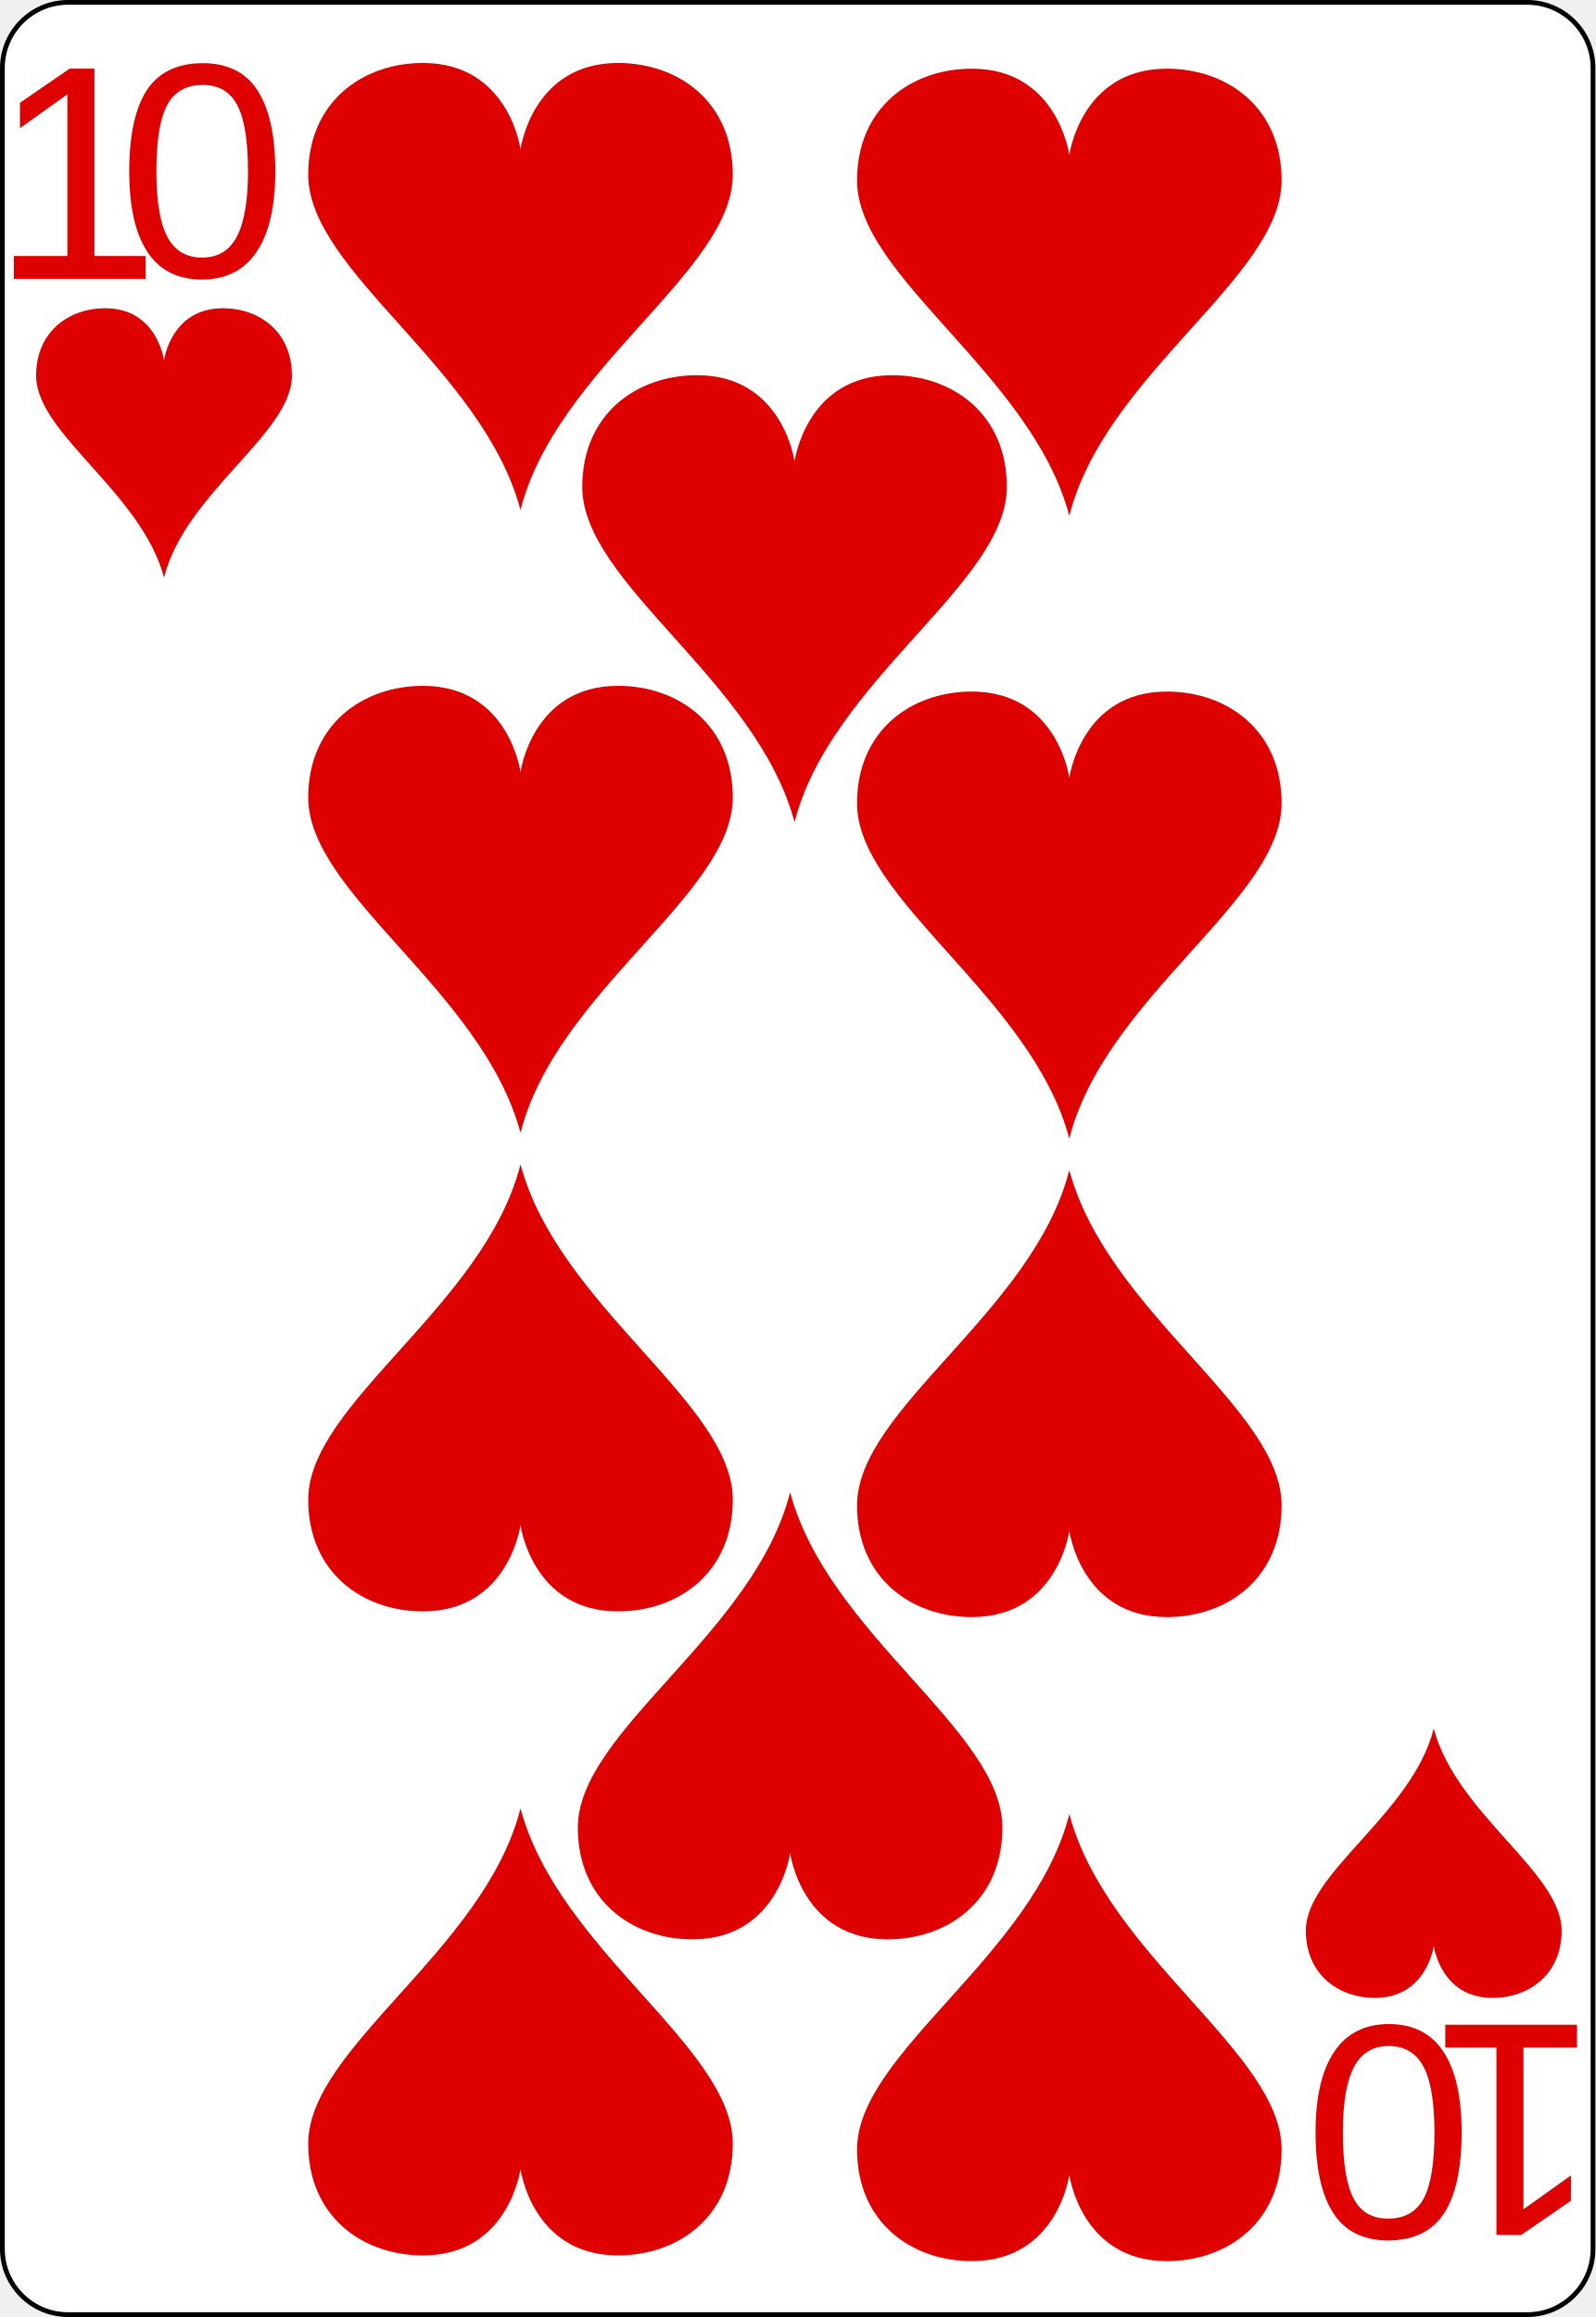
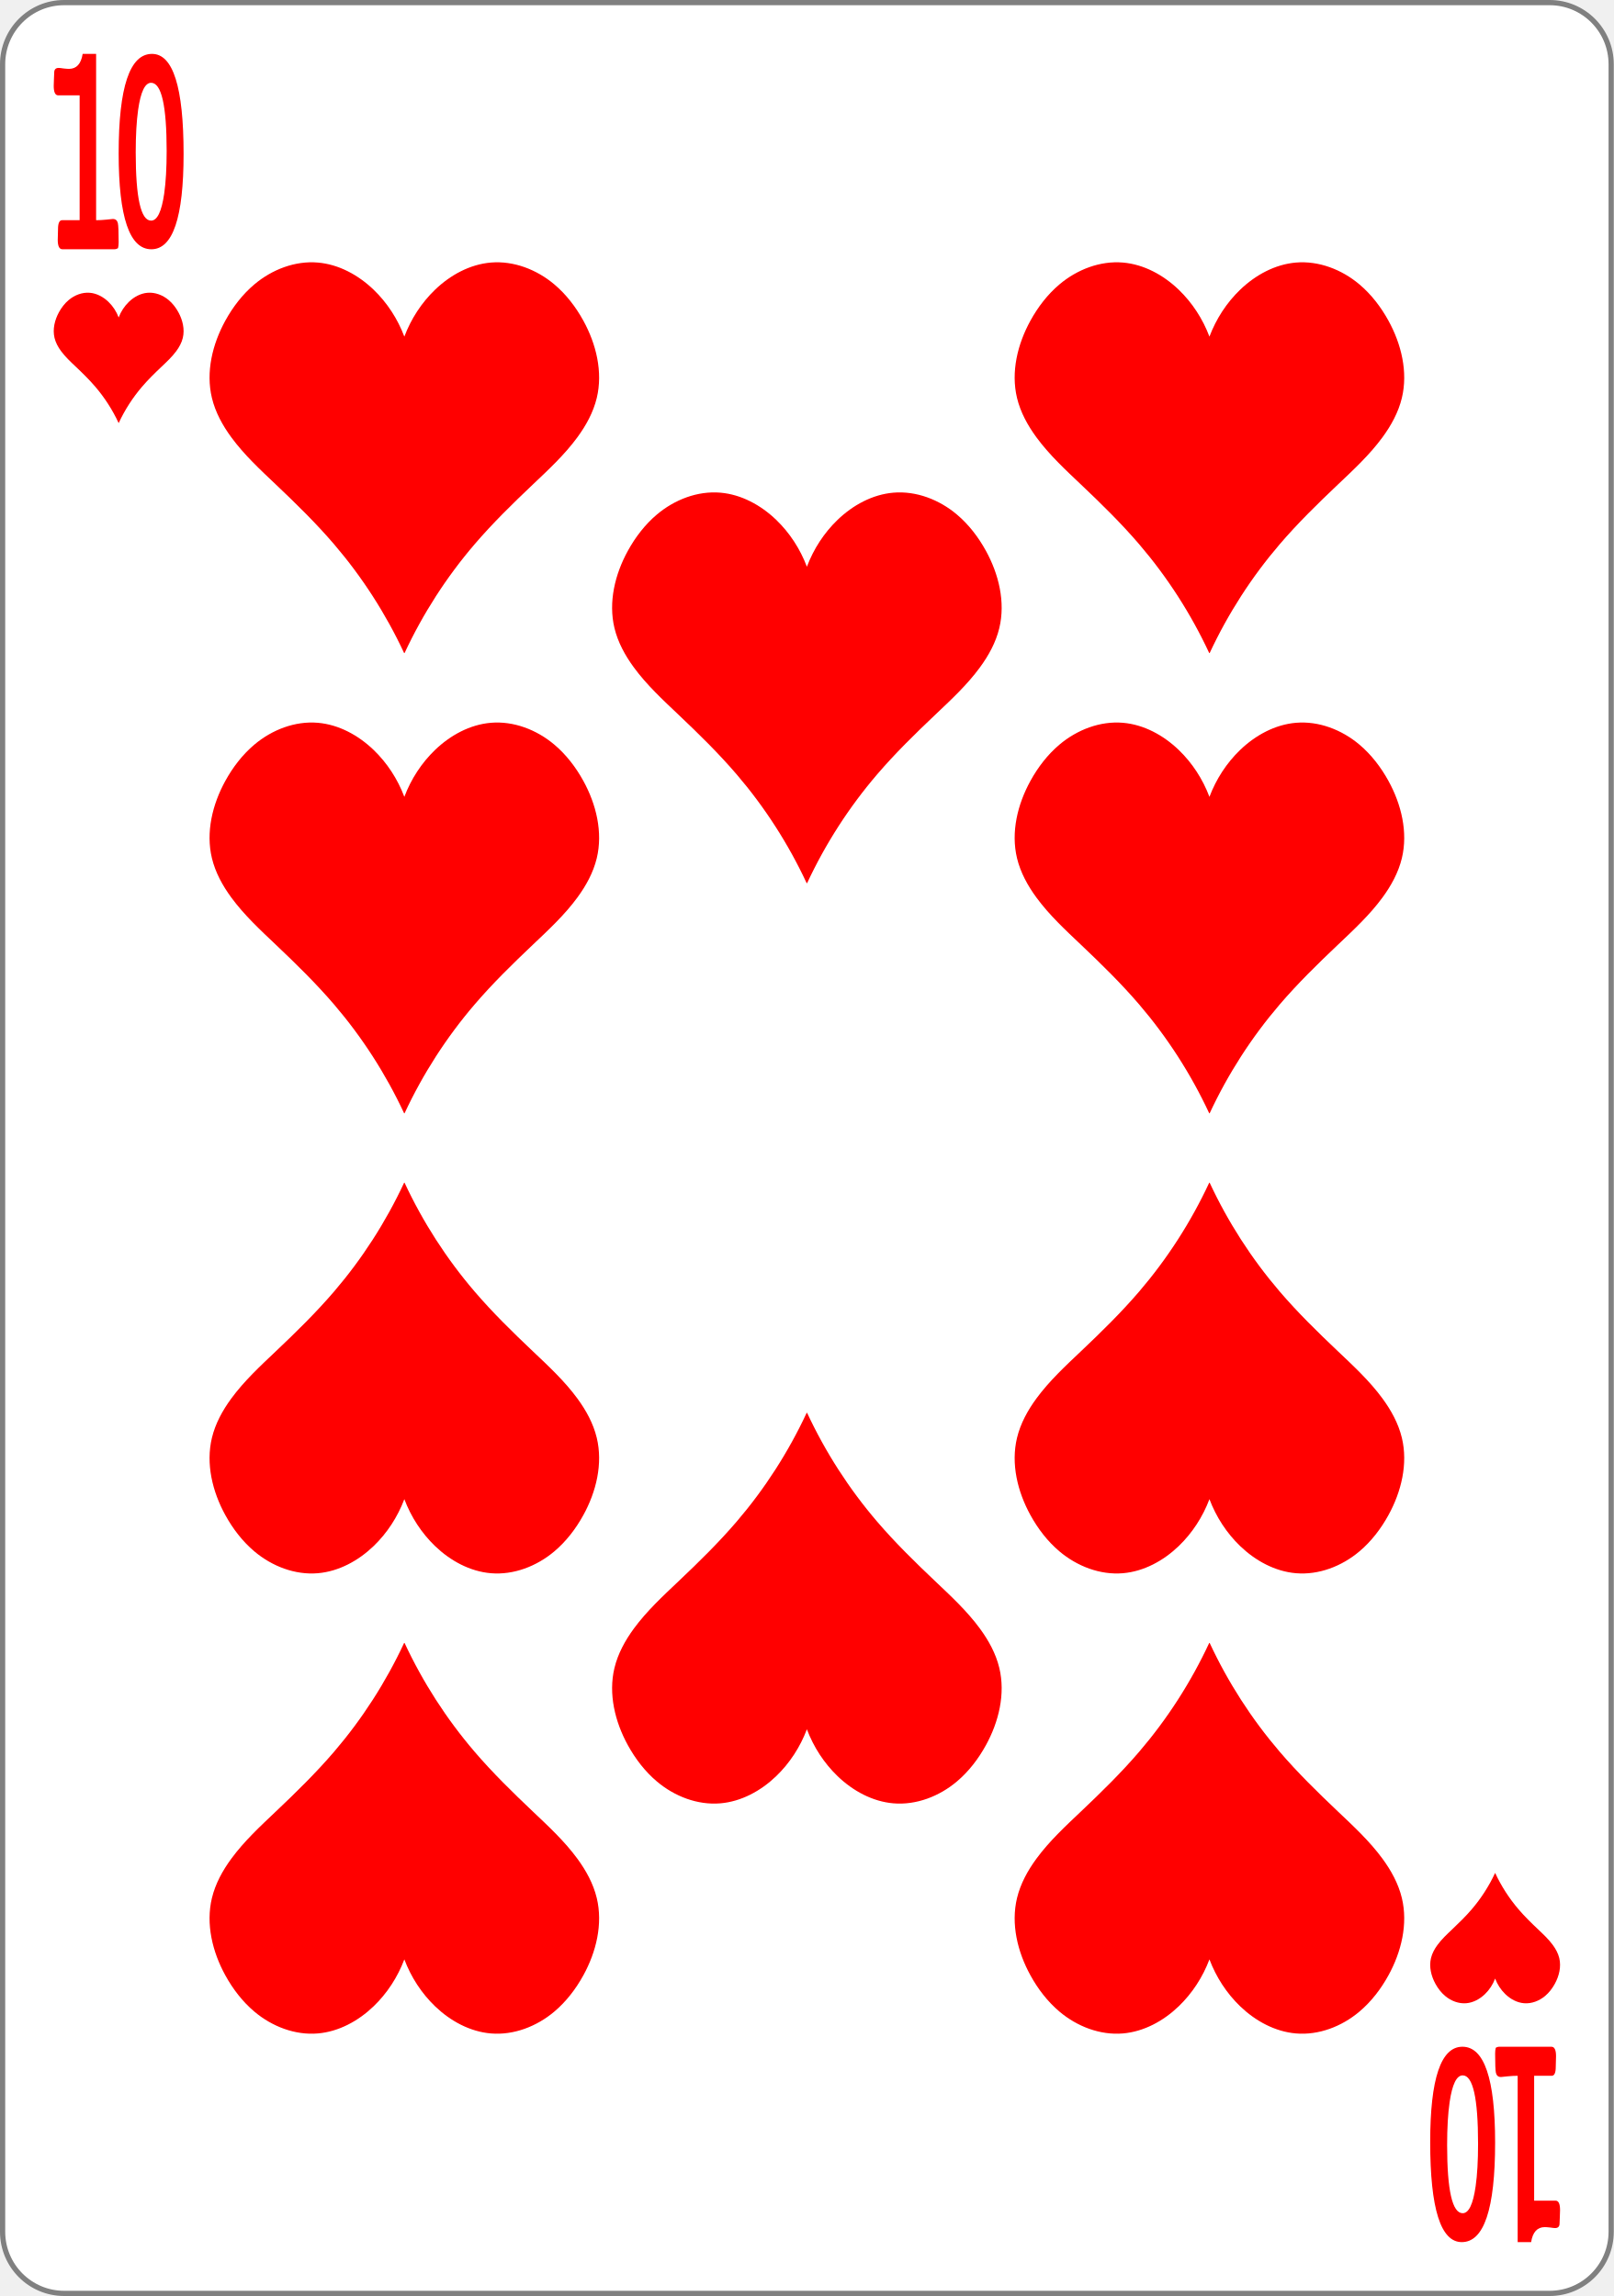
- <svg xmlns="http://www.w3.org/2000/svg" xmlns:xlink="http://www.w3.org/1999/xlink" width="167.087pt" height="242.667pt" viewBox="0 0 167.087 242.667" xml:space="preserve" id="svg2" version="1.1">
-   <defs id="defs41">
-     <radialGradient xlink:href="#linearGradient3773" id="radialGradient3781" cx="-0.158" cy="-8.835" fx="-0.158" fy="-8.835" r="8" gradientTransform="matrix(-1.584269,-0.02349808,0.03071979,-2.477574,-0.2485638,-26.71351)" gradientUnits="userSpaceOnUse" />
-     <linearGradient id="linearGradient3773">
-       <stop style="stop-color:#000000;stop-opacity:1;" offset="0" id="stop3775" />
-       <stop style="stop-color:#000000;stop-opacity:0.649;" offset="1" id="stop3777" />
-     </linearGradient>
-     <radialGradient xlink:href="#linearGradient3773" id="radialGradient3957" cx="-0.158" cy="-8.835" fx="-0.158" fy="-8.835" r="8" gradientTransform="matrix(-1.584269,-0.02349808,0.03071979,-2.477574,-0.2485638,-26.71351)" gradientUnits="userSpaceOnUse" />
-     <linearGradient id="linearGradient3959">
-       <stop style="stop-color:#000000;stop-opacity:1;" offset="0" id="stop3961" />
-       <stop style="stop-color:#000000;stop-opacity:0.649;" offset="1" id="stop3963" />
-     </linearGradient>
-     <radialGradient r="81.903" fy="509.476" fx="168.025" cy="509.476" cx="168.025" gradientTransform="matrix(1.25656,-0.7774064,0.3366382,0.5361257,-221.2021,359.2426)" gradientUnits="userSpaceOnUse" id="radialGradient3975" xlink:href="#linearGradient3784-4" />
-     <linearGradient id="linearGradient3784-4">
-       <stop style="stop-color:#ffffff;stop-opacity:0.435;" offset="0" id="stop3786-8" />
-       <stop style="stop-color:#000000;stop-opacity:0;" offset="1" id="stop3788-6" />
-     </linearGradient>
-     <radialGradient xlink:href="#linearGradient3784-4-5" id="radialGradient3929" gradientUnits="userSpaceOnUse" gradientTransform="matrix(1.25656,-0.7774064,0.3366382,0.5361257,-221.2021,359.2426)" cx="168.025" cy="509.476" fx="168.025" fy="509.476" r="81.903" />
-     <linearGradient id="linearGradient3784-4-5">
-       <stop style="stop-color:#ffffff;stop-opacity:0.489;" offset="0" id="stop3786-8-0" />
-       <stop style="stop-color:#000000;stop-opacity:0;" offset="1" id="stop3788-6-3" />
-     </linearGradient>
-     <radialGradient xlink:href="#linearGradient3784-4-1" id="radialGradient3927" gradientUnits="userSpaceOnUse" gradientTransform="matrix(1.25656,-0.7774064,0.3366382,0.5361257,-221.2021,359.2426)" cx="168.025" cy="509.476" fx="168.025" fy="509.476" r="81.903" />
-     <linearGradient id="linearGradient3784-4-1">
-       <stop style="stop-color:#ffffff;stop-opacity:0.237;" offset="0" id="stop3786-8-03" />
-       <stop style="stop-color:#000000;stop-opacity:0;" offset="1" id="stop3788-6-6" />
-     </linearGradient>
-     <radialGradient xlink:href="#linearGradient3768" id="radialGradient3776" cx="-0.206" cy="-4.579" fx="-0.206" fy="-4.579" r="8" gradientTransform="matrix(-1,0,0,-1.720176,-0.4120407,-13.02719)" gradientUnits="userSpaceOnUse" />
-     <linearGradient id="linearGradient3768">
-       <stop style="stop-color:#df0000;stop-opacity:1;" offset="0" id="stop3770" />
-       <stop style="stop-color:#df0000;stop-opacity:0.672;" offset="1" id="stop3772" />
-     </linearGradient>
-     <radialGradient r="81.903" fy="511.223" fx="171.487" cy="511.223" cx="171.487" gradientTransform="matrix(1.152989,-0.6739155,0.3948202,0.6754904,-233.6326,270.4008)" gradientUnits="userSpaceOnUse" id="radialGradient4013" xlink:href="#linearGradient3784-4-6" />
-     <linearGradient id="linearGradient3784-4-6">
-       <stop style="stop-color:#ffffff;stop-opacity:0.313;" offset="0" id="stop3786-8-8" />
-       <stop style="stop-color:#000000;stop-opacity:0;" offset="1" id="stop3788-6-8" />
-     </linearGradient>
-     <radialGradient r="81.903" fy="492.632" fx="159.354" cy="492.632" cx="159.354" gradientTransform="matrix(1.089478,-0.715138,0.4464527,0.6562658,-244.9333,290.9185)" gradientUnits="userSpaceOnUse" id="radialGradient4013-8" xlink:href="#linearGradient3784-4-2" />
-     <linearGradient id="linearGradient3784-4-2">
-       <stop style="stop-color:#ffffff;stop-opacity:0.29;" offset="0" id="stop3786-8-1" />
-       <stop style="stop-color:#000000;stop-opacity:0;" offset="1" id="stop3788-6-5" />
-     </linearGradient>
-     <radialGradient r="81.903" fy="492.632" fx="159.354" cy="492.632" cx="159.354" gradientTransform="matrix(1.089478,-0.715138,0.4464527,0.6562658,-244.9333,290.9185)" gradientUnits="userSpaceOnUse" id="radialGradient3073" xlink:href="#linearGradient3784-4-2" />
-   </defs>
-   <g id="Layer_x0020_1" style="fill-rule:nonzero;clip-rule:nonzero;stroke:#000000;stroke-miterlimit:4;">
-     <path style="fill:#FFFFFF;stroke-width:0.5;" d="M166.837,235.548c0,3.777-3.087,6.869-6.871,6.869H7.111c-3.775,0-6.861-3.092-6.861-6.869V7.12C0.25,3.343,3.336,0.25,7.111,0.25h152.855    c3.784,0,6.871,3.093,6.871,6.87v228.428z" id="path5" />
-     <g style="stroke:none;" id="g7">
-       <g id="g9">
- 				
- 			</g>
-     </g>
-     <g id="g15">
- 			
- 		</g>
-     <g id="g19">
- 			
- 		</g>
-     <g style="stroke:none;" id="g23">
-       <g id="g25">
- 				
- 			</g>
-     </g>
-     <g style="stroke:none;" id="g31">
-       <g id="g33">
- 				
- 			</g>
+ <svg xmlns="http://www.w3.org/2000/svg" width="234" height="333" id="svg2" version="1.1">
+   <defs id="defs4" />
+   <g id="layer1" transform="translate(0,-719.3622)">
+     <g id="g935">
+       <rect rx="8.919" ry="8.946" y="719.74" x="0.378" height="332.244" width="233.244" id="rect4266" style="fill:#ffffff;fill-opacity:1;stroke:#808080;stroke-width:0.756;stroke-linecap:butt;stroke-linejoin:miter;stroke-miterlimit:4;stroke-dasharray:none;stroke-opacity:1" />
+       <g transform="matrix(0.07348588,0,0,0.07370838,-248.0173,933.6006)" id="g4233" style="fill:none;stroke:#000000;stroke-width:3.181;stroke-opacity:1" />
+       <g clip-path="none" style="fill:none;stroke:#000000;stroke-width:3.181;stroke-opacity:1" id="g4211" transform="matrix(0.07348588,0,0,0.07370838,-248.0173,933.6006)" />
+       <g transform="matrix(0.07348588,0,0,0.07370838,-248.0173,933.6006)" id="g4227" style="fill:none;stroke:#000000;stroke-width:3.181;stroke-opacity:1" />
+       <g id="text3216-7" style="font-style:normal;font-variant:normal;font-weight:bold;font-stretch:normal;font-size:3.772px;line-height:0%;font-family:'Levenim MT';-inkscape-font-specification:'Sans Bold';letter-spacing:0px;word-spacing:0px;fill:#ff0000;fill-opacity:1;stroke:none;stroke-width:1" transform="scale(0.7218475,1.385334)" aria-label="1">
+         <path id="path902" style="font-size:28.97px;line-height:1.25;stroke-width:1" d="m 23.835,544.63 q 0,0.354 -0.127,0.622 -0.339,0.113 -0.736,0.113 H 12.533 q -0.934,0 -0.934,-0.99 0,-0.17 0.028,-0.538 0.028,-0.382 0.028,-0.58 0,-0.934 0.82,-0.934 h 3.522 v -13.071 h -4.3 q -0.905,0 -0.905,-0.99 0,-0.212 0.042,-0.679 0.057,-0.481 0.057,-0.721 0,-0.481 0.905,-0.481 0.255,0 0.962,0.057 0.707,0.042 1.103,0.042 2.263,0 2.744,-1.57 h 2.702 v 17.413 q 0.948,0 2.037,-0.057 1.103,-0.071 1.316,-0.071 0.82,0 1.018,0.439 0.156,0.382 0.156,1.995 z" />
+       </g>
+       <g id="text3990-14" style="font-style:normal;font-variant:normal;font-weight:bold;font-stretch:normal;font-size:3.772px;line-height:0%;font-family:'Levenim MT';-inkscape-font-specification:'Sans Bold';letter-spacing:0px;word-spacing:0px;fill:#ff0000;fill-opacity:1;stroke:none;stroke-width:1" transform="scale(0.6991885,1.43023)" aria-label="0">
+         <path id="path899" style="font-size:27.659px;line-height:1.25;stroke-width:1" d="m 38.073,518.577 q 0,9.67 -6.685,9.67 -6.78,0 -6.78,-9.724 0,-10.089 6.915,-10.089 6.55,0 6.55,10.143 z m -3.511,-0.284 q 0,-6.928 -3.228,-6.928 -1.891,0 -2.688,2.742 -0.5,1.729 -0.5,4.308 0,6.928 3.187,6.928 1.904,0 2.715,-2.728 0.513,-1.756 0.513,-4.322 z" />
+       </g>
+       <g id="text3216-7-2" style="font-style:normal;font-variant:normal;font-weight:bold;font-stretch:normal;font-size:3.772px;line-height:0%;font-family:'Levenim MT';-inkscape-font-specification:'Sans Bold';letter-spacing:0px;word-spacing:0px;fill:#ff0000;fill-opacity:1;stroke:none;stroke-width:1" transform="scale(-0.7218475,-1.385334)" aria-label="1">
+         <path id="path908" style="font-size:28.97px;line-height:1.25;stroke-width:1" d="m -300.333,-734.284 q 0,0.354 -0.127,0.622 -0.34,0.113 -0.736,0.113 h -10.44 q -0.934,0 -0.934,-0.99 0,-0.17 0.028,-0.538 0.028,-0.382 0.028,-0.58 0,-0.934 0.82,-0.934 h 3.522 v -13.071 h -4.3 q -0.905,0 -0.905,-0.99 0,-0.212 0.042,-0.679 0.057,-0.481 0.057,-0.721 0,-0.481 0.905,-0.481 0.255,0 0.962,0.057 0.707,0.042 1.103,0.042 2.263,0 2.744,-1.57 h 2.702 v 17.413 q 0.948,0 2.037,-0.057 1.103,-0.071 1.316,-0.071 0.82,0 1.018,0.439 0.156,0.382 0.156,1.995 z" />
+       </g>
+       <g id="text3990-14-6" style="font-style:normal;font-variant:normal;font-weight:bold;font-stretch:normal;font-size:3.772px;line-height:0%;font-family:'Levenim MT';-inkscape-font-specification:'Sans Bold';letter-spacing:0px;word-spacing:0px;fill:#ff0000;fill-opacity:1;stroke:none;stroke-width:1" transform="scale(-0.6991885,-1.43023)" aria-label="0">
+         <path id="path905" style="font-size:27.659px;line-height:1.25;stroke-width:1" d="m -296.601,-720.192 q 0,9.67 -6.685,9.67 -6.78,0 -6.78,-9.724 0,-10.089 6.915,-10.089 6.55,0 6.55,10.143 z m -3.511,-0.284 q 0,-6.928 -3.228,-6.928 -1.891,0 -2.688,2.742 -0.5,1.729 -0.5,4.308 0,6.928 3.187,6.928 1.904,0 2.715,-2.728 0.513,-1.756 0.513,-4.322 z" />
+       </g>
+       <path id="path3940-9" d="m 58.597,814.076 c -2.653,-5.696 -6.078,-11.018 -10.147,-15.769 -2.624,-3.064 -5.509,-5.885 -8.431,-8.655 -2.283,-2.164 -4.606,-4.316 -6.474,-6.859 -1.262,-1.718 -2.315,-3.63 -2.817,-5.713 -0.909,-3.774 0.08,-7.82 1.945,-11.21 1.092,-1.985 2.49,-3.811 4.211,-5.263 2.557,-2.157 5.894,-3.446 9.203,-3.165 3.035,0.258 5.872,1.808 8.087,3.936 1.96,1.884 3.486,4.232 4.456,6.805 0.97,-2.573 2.496,-4.921 4.456,-6.805 2.214,-2.128 5.052,-3.678 8.087,-3.936 3.309,-0.281 6.646,1.008 9.203,3.165 1.721,1.452 3.119,3.277 4.211,5.263 1.865,3.39 2.853,7.436 1.945,11.21 -0.502,2.084 -1.555,3.995 -2.817,5.713 -1.868,2.543 -4.191,4.695 -6.474,6.859 -2.922,2.77 -5.807,5.591 -8.431,8.655 -4.069,4.751 -7.494,10.074 -10.147,15.769" style="fill:#ff0000;fill-opacity:1;stroke:none;stroke-width:1" />
+       <path id="path3940-9-3" d="m 58.597,880.825 c -2.653,-5.696 -6.078,-11.018 -10.147,-15.769 -2.624,-3.064 -5.509,-5.885 -8.431,-8.655 -2.283,-2.164 -4.606,-4.316 -6.474,-6.859 -1.262,-1.718 -2.315,-3.63 -2.817,-5.713 -0.909,-3.774 0.08,-7.82 1.945,-11.21 1.092,-1.985 2.49,-3.811 4.211,-5.263 2.557,-2.157 5.894,-3.446 9.203,-3.165 3.035,0.258 5.872,1.808 8.087,3.936 1.96,1.884 3.486,4.232 4.456,6.805 0.97,-2.573 2.496,-4.921 4.456,-6.805 2.214,-2.128 5.052,-3.678 8.087,-3.936 3.309,-0.281 6.646,1.008 9.203,3.165 1.721,1.452 3.119,3.277 4.211,5.263 1.865,3.39 2.853,7.436 1.945,11.21 -0.502,2.084 -1.555,3.995 -2.817,5.713 -1.868,2.543 -4.191,4.695 -6.474,6.859 -2.922,2.77 -5.807,5.591 -8.431,8.655 -4.069,4.751 -7.494,10.074 -10.147,15.769" style="fill:#ff0000;fill-opacity:1;stroke:none;stroke-width:1" />
+       <path id="path3940-9-1" d="m 175.338,814.076 c -2.653,-5.696 -6.078,-11.018 -10.147,-15.769 -2.624,-3.064 -5.509,-5.885 -8.431,-8.655 -2.283,-2.164 -4.606,-4.316 -6.474,-6.859 -1.262,-1.718 -2.315,-3.63 -2.817,-5.713 -0.909,-3.774 0.08,-7.82 1.945,-11.21 1.092,-1.985 2.49,-3.811 4.211,-5.263 2.557,-2.157 5.894,-3.446 9.203,-3.165 3.035,0.258 5.872,1.808 8.087,3.936 1.96,1.884 3.486,4.232 4.456,6.805 0.97,-2.573 2.497,-4.921 4.456,-6.805 2.214,-2.128 5.052,-3.678 8.087,-3.936 3.309,-0.281 6.646,1.008 9.203,3.165 1.721,1.452 3.119,3.277 4.211,5.263 1.865,3.39 2.853,7.436 1.945,11.21 -0.502,2.084 -1.555,3.995 -2.817,5.713 -1.868,2.543 -4.191,4.695 -6.474,6.859 -2.922,2.77 -5.807,5.591 -8.431,8.655 -4.069,4.751 -7.494,10.074 -10.147,15.769" style="fill:#ff0000;fill-opacity:1;stroke:none;stroke-width:1" />
+       <path id="path3940-9-9" d="m 116.967,847.45 c -2.653,-5.696 -6.078,-11.018 -10.147,-15.769 -2.624,-3.064 -5.509,-5.885 -8.431,-8.655 -2.283,-2.164 -4.606,-4.316 -6.474,-6.859 -1.262,-1.718 -2.315,-3.63 -2.817,-5.713 -0.909,-3.774 0.08,-7.82 1.945,-11.21 1.092,-1.985 2.49,-3.811 4.211,-5.263 2.557,-2.157 5.894,-3.446 9.203,-3.165 3.035,0.258 5.872,1.808 8.087,3.936 1.96,1.884 3.486,4.232 4.456,6.805 0.97,-2.573 2.497,-4.921 4.456,-6.805 2.214,-2.128 5.052,-3.678 8.087,-3.936 3.309,-0.281 6.646,1.008 9.203,3.165 1.721,1.452 3.119,3.277 4.211,5.263 1.865,3.39 2.853,7.436 1.945,11.21 -0.502,2.084 -1.555,3.995 -2.817,5.713 -1.868,2.543 -4.191,4.695 -6.474,6.859 -2.922,2.77 -5.807,5.591 -8.431,8.655 -4.069,4.751 -7.494,10.074 -10.147,15.769" style="fill:#ff0000;fill-opacity:1;stroke:none;stroke-width:1" />
+       <path id="path3940-9-8" d="m 175.338,880.825 c -2.653,-5.696 -6.078,-11.018 -10.147,-15.769 -2.624,-3.064 -5.509,-5.885 -8.431,-8.655 -2.283,-2.164 -4.606,-4.316 -6.474,-6.859 -1.262,-1.718 -2.315,-3.63 -2.817,-5.713 -0.909,-3.774 0.08,-7.82 1.945,-11.21 1.092,-1.985 2.49,-3.811 4.211,-5.263 2.557,-2.157 5.894,-3.446 9.203,-3.165 3.035,0.258 5.872,1.808 8.087,3.936 1.96,1.884 3.486,4.232 4.456,6.805 0.97,-2.573 2.497,-4.921 4.456,-6.805 2.214,-2.128 5.052,-3.678 8.087,-3.936 3.309,-0.281 6.646,1.008 9.203,3.165 1.721,1.452 3.119,3.277 4.211,5.263 1.865,3.39 2.853,7.436 1.945,11.21 -0.502,2.084 -1.555,3.995 -2.817,5.713 -1.868,2.543 -4.191,4.695 -6.474,6.859 -2.922,2.77 -5.807,5.591 -8.431,8.655 -4.069,4.751 -7.494,10.074 -10.147,15.769" style="fill:#ff0000;fill-opacity:1;stroke:none;stroke-width:1" />
+       <path id="path3940-9-6" d="m 58.597,957.648 c -2.653,5.696 -6.078,11.018 -10.147,15.769 -2.624,3.064 -5.509,5.885 -8.431,8.655 -2.283,2.164 -4.606,4.316 -6.474,6.859 -1.262,1.718 -2.315,3.63 -2.817,5.713 -0.909,3.774 0.08,7.82 1.945,11.21 1.092,1.986 2.49,3.811 4.211,5.263 2.557,2.157 5.894,3.446 9.203,3.165 3.035,-0.258 5.872,-1.808 8.087,-3.936 1.96,-1.884 3.486,-4.232 4.456,-6.805 0.97,2.573 2.496,4.921 4.456,6.805 2.214,2.128 5.052,3.678 8.087,3.936 3.309,0.281 6.646,-1.008 9.203,-3.165 1.721,-1.452 3.119,-3.277 4.211,-5.263 1.865,-3.39 2.853,-7.436 1.945,-11.21 -0.502,-2.084 -1.555,-3.995 -2.817,-5.713 -1.868,-2.543 -4.191,-4.695 -6.474,-6.859 -2.922,-2.77 -5.807,-5.591 -8.431,-8.655 -4.069,-4.751 -7.494,-10.074 -10.147,-15.769" style="fill:#ff0000;fill-opacity:1;stroke:none;stroke-width:1" />
+       <path id="path3940-9-3-5" d="m 58.597,890.9 c -2.653,5.696 -6.078,11.018 -10.147,15.769 -2.624,3.064 -5.509,5.885 -8.431,8.655 -2.283,2.164 -4.606,4.316 -6.474,6.859 -1.262,1.718 -2.315,3.63 -2.817,5.713 -0.909,3.774 0.08,7.82 1.945,11.21 1.092,1.985 2.49,3.811 4.211,5.263 2.557,2.157 5.894,3.446 9.203,3.165 3.035,-0.258 5.872,-1.808 8.087,-3.936 1.96,-1.884 3.486,-4.232 4.456,-6.805 0.97,2.573 2.496,4.921 4.456,6.805 2.214,2.128 5.052,3.678 8.087,3.936 3.309,0.281 6.646,-1.008 9.203,-3.165 1.721,-1.452 3.119,-3.277 4.211,-5.263 1.865,-3.39 2.853,-7.436 1.945,-11.21 -0.502,-2.084 -1.555,-3.995 -2.817,-5.713 -1.868,-2.543 -4.191,-4.695 -6.474,-6.859 -2.922,-2.77 -5.807,-5.591 -8.431,-8.655 -4.069,-4.751 -7.494,-10.074 -10.147,-15.769" style="fill:#ff0000;fill-opacity:1;stroke:none;stroke-width:1" />
+       <path id="path3940-9-1-0" d="m 175.338,957.648 c -2.653,5.696 -6.078,11.018 -10.147,15.769 -2.624,3.064 -5.509,5.885 -8.431,8.655 -2.283,2.164 -4.606,4.316 -6.474,6.859 -1.262,1.718 -2.315,3.63 -2.817,5.713 -0.909,3.774 0.08,7.82 1.945,11.21 1.092,1.986 2.49,3.811 4.211,5.263 2.557,2.157 5.894,3.446 9.203,3.165 3.035,-0.258 5.872,-1.808 8.087,-3.936 1.96,-1.884 3.486,-4.232 4.456,-6.805 0.97,2.573 2.497,4.921 4.456,6.805 2.214,2.128 5.052,3.678 8.087,3.936 3.309,0.281 6.646,-1.008 9.203,-3.165 1.721,-1.452 3.119,-3.277 4.211,-5.263 1.865,-3.39 2.853,-7.436 1.945,-11.21 -0.502,-2.084 -1.555,-3.995 -2.817,-5.713 -1.868,-2.543 -4.191,-4.695 -6.474,-6.859 -2.922,-2.77 -5.807,-5.591 -8.431,-8.655 -4.069,-4.751 -7.494,-10.074 -10.147,-15.769" style="fill:#ff0000;fill-opacity:1;stroke:none;stroke-width:1" />
+       <path id="path3940-9-9-2" d="m 116.967,924.274 c -2.653,5.696 -6.078,11.018 -10.147,15.769 -2.624,3.064 -5.509,5.885 -8.431,8.655 -2.283,2.164 -4.606,4.316 -6.474,6.859 -1.262,1.718 -2.315,3.63 -2.817,5.713 -0.909,3.774 0.08,7.82 1.945,11.21 1.092,1.985 2.49,3.811 4.211,5.263 2.557,2.157 5.894,3.446 9.203,3.165 3.035,-0.258 5.872,-1.808 8.087,-3.936 1.96,-1.884 3.486,-4.232 4.456,-6.805 0.97,2.573 2.497,4.921 4.456,6.805 2.214,2.128 5.052,3.678 8.087,3.936 3.309,0.281 6.646,-1.008 9.203,-3.165 1.721,-1.452 3.119,-3.277 4.211,-5.263 1.865,-3.39 2.853,-7.436 1.945,-11.21 -0.502,-2.084 -1.555,-3.995 -2.817,-5.713 -1.868,-2.543 -4.191,-4.695 -6.474,-6.859 -2.922,-2.77 -5.807,-5.591 -8.431,-8.655 -4.069,-4.751 -7.494,-10.074 -10.147,-15.769" style="fill:#ff0000;fill-opacity:1;stroke:none;stroke-width:1" />
+       <path id="path3940-9-8-8" d="m 175.338,890.9 c -2.653,5.696 -6.078,11.018 -10.147,15.769 -2.624,3.064 -5.509,5.885 -8.431,8.655 -2.283,2.164 -4.606,4.316 -6.474,6.859 -1.262,1.718 -2.315,3.63 -2.817,5.713 -0.909,3.774 0.08,7.82 1.945,11.21 1.092,1.985 2.49,3.811 4.211,5.263 2.557,2.157 5.894,3.446 9.203,3.165 3.035,-0.258 5.872,-1.808 8.087,-3.936 1.96,-1.884 3.486,-4.232 4.456,-6.805 0.97,2.573 2.497,4.921 4.456,6.805 2.214,2.128 5.052,3.678 8.087,3.936 3.309,0.281 6.646,-1.008 9.203,-3.165 1.721,-1.452 3.119,-3.277 4.211,-5.263 1.865,-3.39 2.853,-7.436 1.945,-11.21 -0.502,-2.084 -1.555,-3.995 -2.817,-5.713 -1.868,-2.543 -4.191,-4.695 -6.474,-6.859 -2.922,-2.77 -5.807,-5.591 -8.431,-8.655 -4.069,-4.751 -7.494,-10.074 -10.147,-15.769" style="fill:#ff0000;fill-opacity:1;stroke:none;stroke-width:1" />
+       <path id="path3940-9-6-6" d="m 216.784,991.022 c -0.884,1.899 -2.026,3.673 -3.382,5.256 -0.875,1.021 -1.836,1.962 -2.81,2.885 -0.761,0.721 -1.535,1.439 -2.158,2.286 -0.421,0.573 -0.772,1.21 -0.939,1.905 -0.303,1.258 0.027,2.607 0.648,3.737 0.364,0.662 0.83,1.27 1.404,1.754 0.852,0.719 1.965,1.149 3.068,1.055 1.012,-0.086 1.957,-0.603 2.696,-1.312 0.653,-0.628 1.162,-1.411 1.485,-2.268 0.323,0.858 0.832,1.64 1.485,2.268 0.738,0.71 1.684,1.226 2.696,1.312 1.103,0.094 2.215,-0.336 3.068,-1.055 0.574,-0.484 1.04,-1.093 1.404,-1.754 0.622,-1.13 0.951,-2.479 0.648,-3.737 -0.167,-0.695 -0.518,-1.332 -0.939,-1.905 -0.623,-0.848 -1.397,-1.565 -2.158,-2.286 -0.974,-0.923 -1.936,-1.864 -2.81,-2.885 -1.356,-1.584 -2.498,-3.358 -3.382,-5.256" style="fill:#ff0000;fill-opacity:1;stroke:none;stroke-width:1" />
+       <path id="path3940-9-0" d="m 17.195,780.702 c -0.884,-1.899 -2.026,-3.673 -3.382,-5.256 -0.875,-1.021 -1.836,-1.962 -2.81,-2.885 -0.761,-0.721 -1.535,-1.439 -2.158,-2.286 -0.421,-0.573 -0.772,-1.21 -0.939,-1.904 -0.303,-1.258 0.027,-2.607 0.648,-3.737 0.364,-0.662 0.83,-1.27 1.404,-1.754 0.852,-0.719 1.965,-1.149 3.068,-1.055 1.012,0.086 1.957,0.603 2.696,1.312 0.653,0.628 1.162,1.411 1.485,2.268 0.323,-0.858 0.832,-1.64 1.485,-2.268 0.738,-0.709 1.684,-1.226 2.696,-1.312 1.103,-0.094 2.215,0.336 3.068,1.055 0.574,0.484 1.04,1.093 1.404,1.754 0.622,1.13 0.951,2.479 0.648,3.737 -0.167,0.695 -0.518,1.332 -0.939,1.904 -0.623,0.848 -1.397,1.565 -2.158,2.286 -0.974,0.923 -1.936,1.864 -2.81,2.885 -1.356,1.584 -2.498,3.358 -3.382,5.256" style="fill:#ff0000;fill-opacity:1;stroke:none;stroke-width:1" />
    </g>
  </g>
-   <text xml:space="preserve" style="font-size:32px;font-style:normal;font-weight:normal;line-height:125%;letter-spacing:0px;word-spacing:0px;fill:#df0000;fill-opacity:1;stroke:none;font-family:Bitstream Vera Sans" x="-0.987" y="29.203" id="text3788">
-     <tspan id="tspan3790" x="-0.987" y="29.203" style="font-style:normal;font-variant:normal;font-weight:normal;font-stretch:normal;fill:#df0000;fill-opacity:1;font-family:Arial;-inkscape-font-specification:Arial">1</tspan>
-   </text>
-   <g transform="matrix(1.674307,0,0,1.566992,17.17751,46.38532)" id="layer1-9-6" style="fill:#df0000;fill-opacity:1">
-     <path style="fill:#df0000;fill-opacity:1" id="hl-8" d="M 3.676,-9 C 0.433,-9 0,-5.523 0,-5.523 0,-5.523 -0.433,-9 -3.676,-9 -5.946,-9 -8,-7.441 -8,-4.5 -8,-0.614 -1.421,3.294 0,9 1.352,3.299 8,-0.614 8,-4.5 8,-7.441 5.946,-9 3.676,-9 z" />
-   </g>
-   <g transform="matrix(-1.674307,0,0,-1.566992,150.156,195.1431)" id="layer1-9-6-5" style="fill:#df0000;fill-opacity:1">
-     <path style="fill:#df0000;fill-opacity:1" id="hl-8-1" d="M 3.676,-9 C 0.433,-9 0,-5.523 0,-5.523 0,-5.523 -0.433,-9 -3.676,-9 -5.946,-9 -8,-7.441 -8,-4.5 -8,-0.614 -1.421,3.294 0,9 1.352,3.299 8,-0.614 8,-4.5 8,-7.441 5.946,-9 3.676,-9 z" />
-   </g>
-   <g transform="matrix(2.779008,0,0,2.600887,54.51227,30.00377)" id="layer1-9-6-8" style="fill:#df0000;fill-opacity:1">
-     <path style="fill:#df0000;fill-opacity:1" id="hl-8-8" d="M 3.676,-9 C 0.433,-9 0,-5.523 0,-5.523 0,-5.523 -0.433,-9 -3.676,-9 -5.946,-9 -8,-7.441 -8,-4.5 -8,-0.614 -1.421,3.294 0,9 1.352,3.299 8,-0.614 8,-4.5 8,-7.441 5.946,-9 3.676,-9 z" />
-   </g>
-   <g transform="matrix(-2.779008,0,0,-2.600887,54.51227,212.8062)" id="layer1-9-6-8-9" style="fill:#df0000;fill-opacity:1">
-     <path style="fill:#df0000;fill-opacity:1" id="hl-8-8-5" d="M 3.676,-9 C 0.433,-9 0,-5.523 0,-5.523 0,-5.523 -0.433,-9 -3.676,-9 -5.946,-9 -8,-7.441 -8,-4.5 -8,-0.614 -1.421,3.294 0,9 1.352,3.299 8,-0.614 8,-4.5 8,-7.441 5.946,-9 3.676,-9 z" />
-   </g>
-   <g transform="matrix(2.779008,0,0,2.600887,54.51227,95.23862)" id="layer1-9-6-8-8" style="fill:#df0000;fill-opacity:1">
-     <path style="fill:#df0000;fill-opacity:1" id="hl-8-8-8" d="M 3.676,-9 C 0.433,-9 0,-5.523 0,-5.523 0,-5.523 -0.433,-9 -3.676,-9 -5.946,-9 -8,-7.441 -8,-4.5 -8,-0.614 -1.421,3.294 0,9 1.352,3.299 8,-0.614 8,-4.5 8,-7.441 5.946,-9 3.676,-9 z" />
-   </g>
-   <g transform="matrix(-2.779008,0,0,-2.600887,54.51227,145.356)" id="layer1-9-6-8-884-8" style="fill:#df0000;fill-opacity:1">
-     <path style="fill:#df0000;fill-opacity:1" id="hl-8-8-3-8" d="M 3.676,-9 C 0.433,-9 0,-5.523 0,-5.523 0,-5.523 -0.433,-9 -3.676,-9 -5.946,-9 -8,-7.441 -8,-4.5 -8,-0.614 -1.421,3.294 0,9 1.352,3.299 8,-0.614 8,-4.5 8,-7.441 5.946,-9 3.676,-9 z" />
-   </g>
-   <g transform="matrix(2.779008,0,0,2.600887,111.9909,30.60254)" id="layer1-9-6-8-7" style="fill:#df0000;fill-opacity:1">
-     <path style="fill:#df0000;fill-opacity:1" id="hl-8-8-1" d="M 3.676,-9 C 0.433,-9 0,-5.523 0,-5.523 0,-5.523 -0.433,-9 -3.676,-9 -5.946,-9 -8,-7.441 -8,-4.5 -8,-0.614 -1.421,3.294 0,9 1.352,3.299 8,-0.614 8,-4.5 8,-7.441 5.946,-9 3.676,-9 z" />
-   </g>
-   <g transform="matrix(-2.779008,0,0,-2.600887,111.9909,213.4049)" id="layer1-9-6-8-9-7" style="fill:#df0000;fill-opacity:1">
-     <path style="fill:#df0000;fill-opacity:1" id="hl-8-8-5-2" d="M 3.676,-9 C 0.433,-9 0,-5.523 0,-5.523 0,-5.523 -0.433,-9 -3.676,-9 -5.946,-9 -8,-7.441 -8,-4.5 -8,-0.614 -1.421,3.294 0,9 1.352,3.299 8,-0.614 8,-4.5 8,-7.441 5.946,-9 3.676,-9 z" />
-   </g>
-   <g transform="matrix(2.779008,0,0,2.600887,111.9909,95.8374)" id="layer1-9-6-8-8-7" style="fill:#df0000;fill-opacity:1">
-     <path style="fill:#df0000;fill-opacity:1" id="hl-8-8-8-2" d="M 3.676,-9 C 0.433,-9 0,-5.523 0,-5.523 0,-5.523 -0.433,-9 -3.676,-9 -5.946,-9 -8,-7.441 -8,-4.5 -8,-0.614 -1.421,3.294 0,9 1.352,3.299 8,-0.614 8,-4.5 8,-7.441 5.946,-9 3.676,-9 z" />
-   </g>
-   <g transform="matrix(-2.779008,0,0,-2.600887,111.9909,145.9548)" id="layer1-9-6-8-884-8-2" style="fill:#df0000;fill-opacity:1">
-     <path style="fill:#df0000;fill-opacity:1" id="hl-8-8-3-8-6" d="M 3.676,-9 C 0.433,-9 0,-5.523 0,-5.523 0,-5.523 -0.433,-9 -3.676,-9 -5.946,-9 -8,-7.441 -8,-4.5 -8,-0.614 -1.421,3.294 0,9 1.352,3.299 8,-0.614 8,-4.5 8,-7.441 5.946,-9 3.676,-9 z" />
-   </g>
-   <g transform="matrix(2.779008,0,0,2.600887,83.21339,62.70455)" id="layer1-9-6-8-91" style="fill:#df0000;fill-opacity:1">
-     <path style="fill:#df0000;fill-opacity:1" id="hl-8-8-7" d="M 3.676,-9 C 0.433,-9 0,-5.523 0,-5.523 0,-5.523 -0.433,-9 -3.676,-9 -5.946,-9 -8,-7.441 -8,-4.5 -8,-0.614 -1.421,3.294 0,9 1.352,3.299 8,-0.614 8,-4.5 8,-7.441 5.946,-9 3.676,-9 z" />
-   </g>
-   <g transform="matrix(-2.779008,0,0,-2.600887,82.74851,179.7029)" id="layer1-9-6-8-9-6" style="fill:#df0000;fill-opacity:1">
-     <path style="fill:#df0000;fill-opacity:1" id="hl-8-8-5-8" d="M 3.676,-9 C 0.433,-9 0,-5.523 0,-5.523 0,-5.523 -0.433,-9 -3.676,-9 -5.946,-9 -8,-7.441 -8,-4.5 -8,-0.614 -1.421,3.294 0,9 1.352,3.299 8,-0.614 8,-4.5 8,-7.441 5.946,-9 3.676,-9 z" />
-   </g>
-   <text xml:space="preserve" style="font-size:32px;font-style:normal;font-weight:normal;line-height:125%;letter-spacing:0px;word-spacing:0px;fill:#df0000;fill-opacity:1;stroke:none;font-family:Bitstream Vera Sans" x="12.287" y="28.96" id="text3788-43">
-     <tspan id="tspan3790-1" x="12.287" y="28.96" style="font-style:normal;font-variant:normal;font-weight:normal;font-stretch:normal;fill:#df0000;fill-opacity:1;font-family:Arial;-inkscape-font-specification:Arial">0</tspan>
-   </text>
-   <text xml:space="preserve" style="font-size:32px;font-style:normal;font-weight:normal;line-height:125%;letter-spacing:0px;word-spacing:0px;fill:#df0000;fill-opacity:1;stroke:none;font-family:Bitstream Vera Sans" x="-167.598" y="-212.06" id="text3788-7" transform="scale(-1,-1)">
-     <tspan id="tspan3790-5" x="-167.598" y="-212.06" style="font-style:normal;font-variant:normal;font-weight:normal;font-stretch:normal;fill:#df0000;fill-opacity:1;font-family:Arial;-inkscape-font-specification:Arial">1</tspan>
-   </text>
-   <text xml:space="preserve" style="font-size:32px;font-style:normal;font-weight:normal;line-height:125%;letter-spacing:0px;word-spacing:0px;fill:#df0000;fill-opacity:1;stroke:none;font-family:Bitstream Vera Sans" x="-154.324" y="-212.302" id="text3788-43-8" transform="scale(-1,-1)">
-     <tspan id="tspan3790-1-7" x="-154.324" y="-212.302" style="font-style:normal;font-variant:normal;font-weight:normal;font-stretch:normal;fill:#df0000;fill-opacity:1;font-family:Arial;-inkscape-font-specification:Arial">0</tspan>
-   </text>
</svg>
